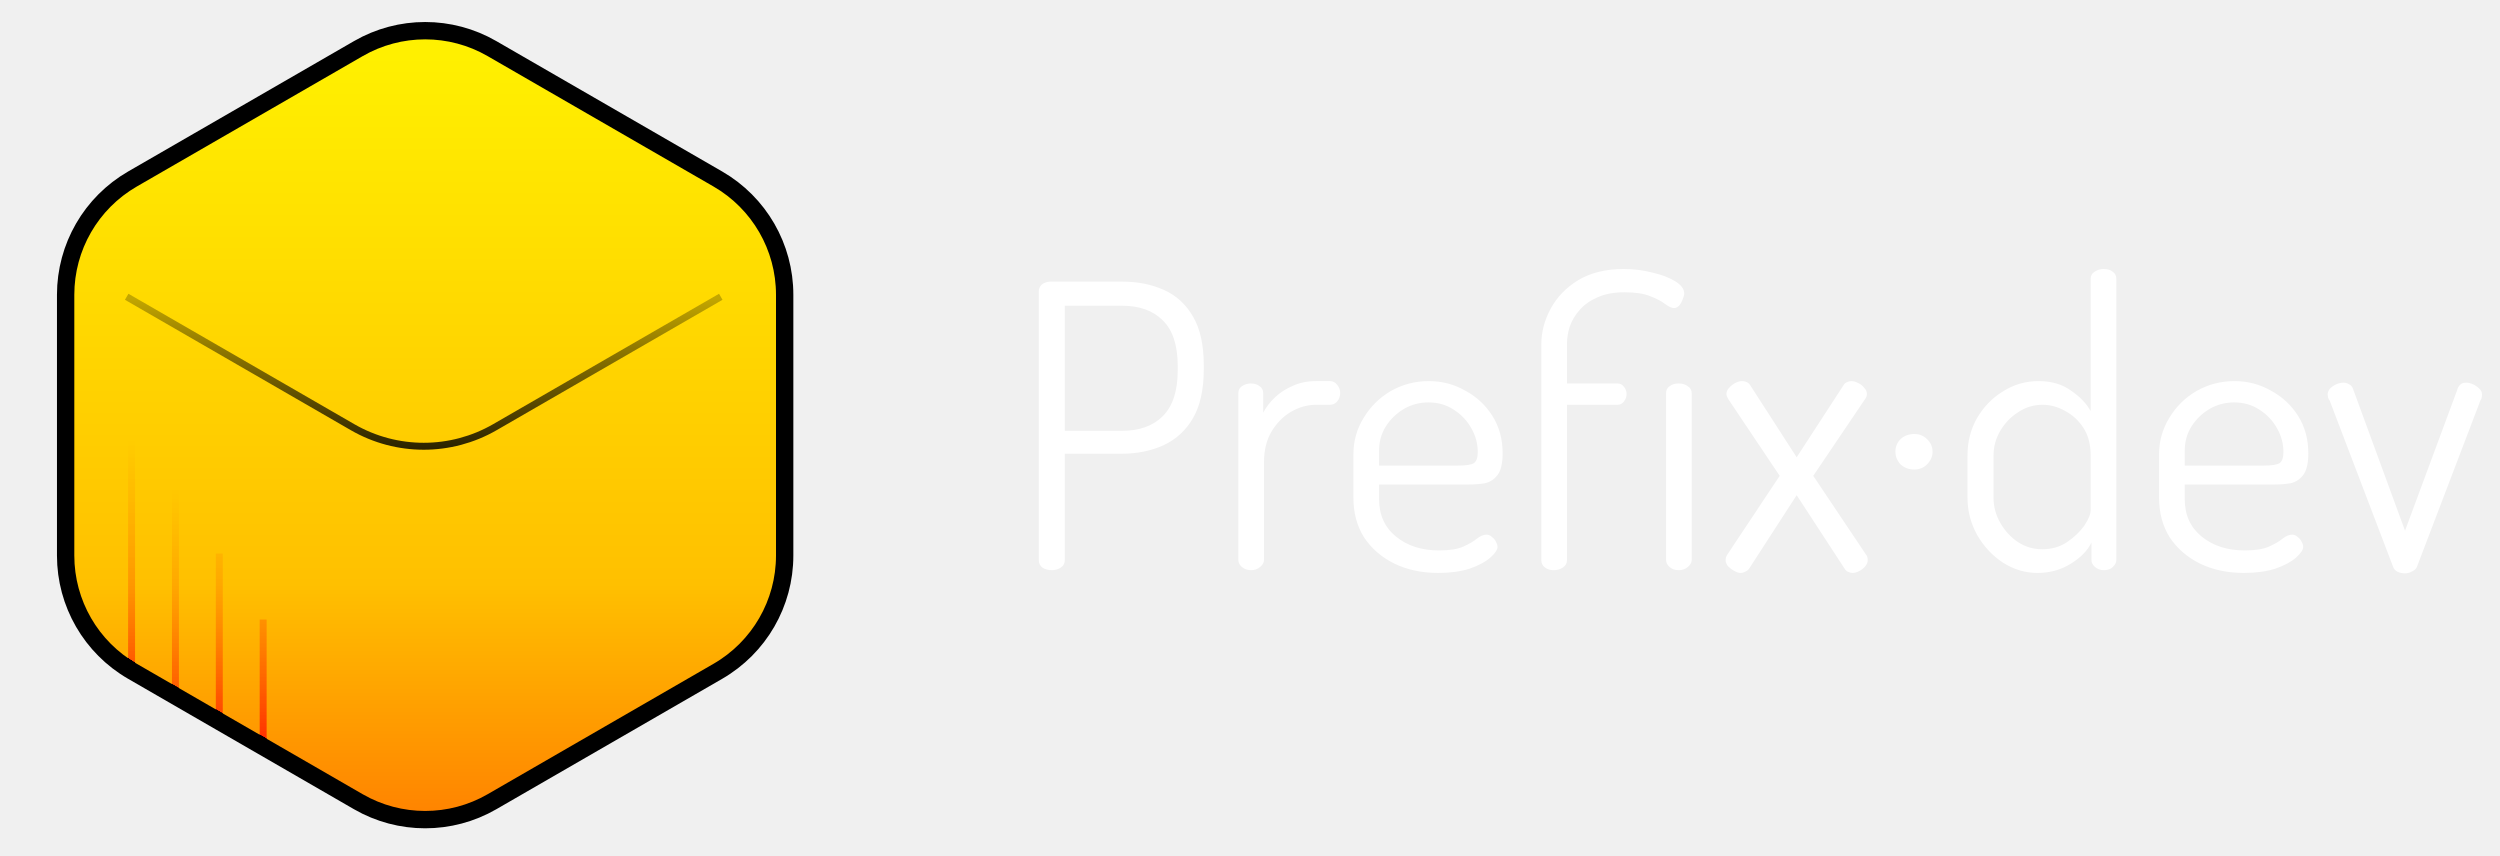
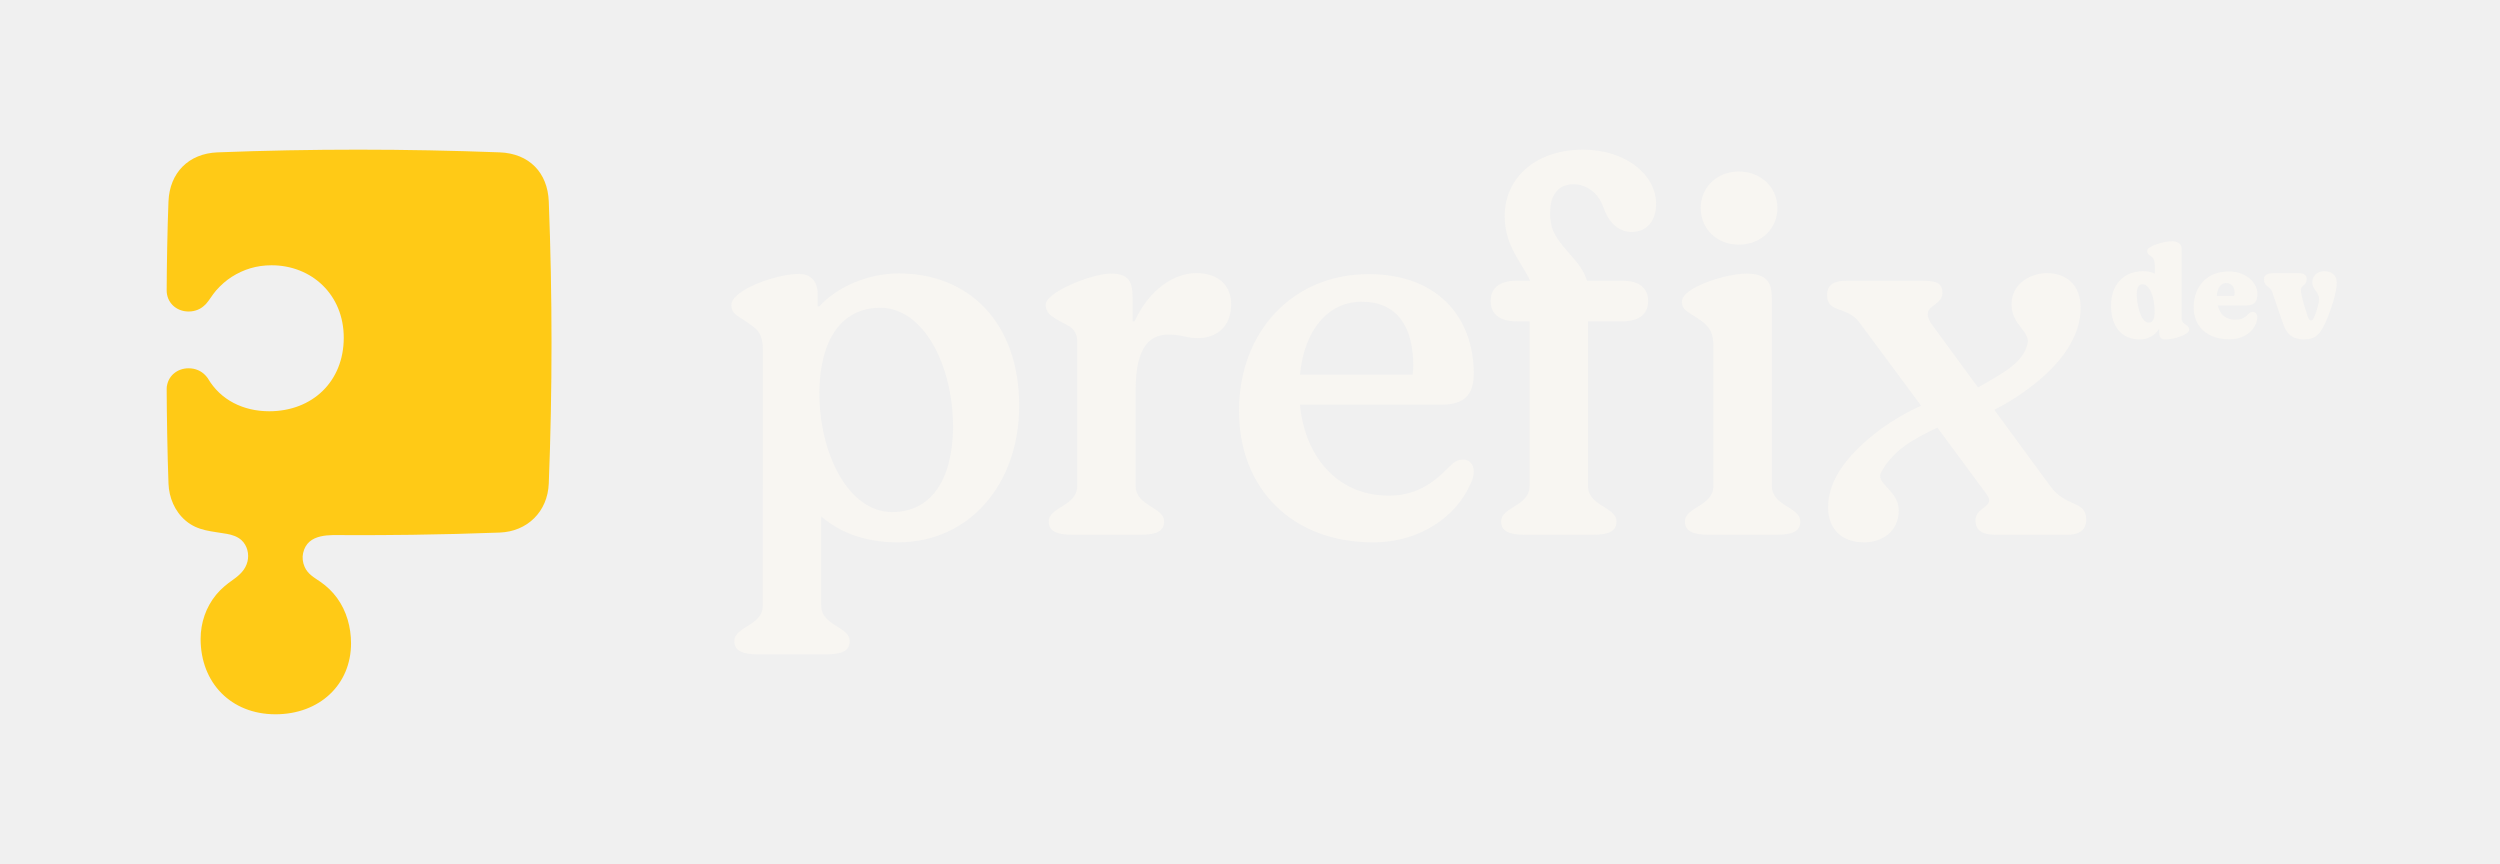
- <svg xmlns="http://www.w3.org/2000/svg" width="114" height="39" viewBox="0 0 114 39" fill="none">
-   <path d="M22.434 2.216L32.735 8.163C34.62 9.252 35.781 11.263 35.781 13.44V25.334C35.781 27.511 34.62 29.523 32.735 30.611L22.434 36.559C20.549 37.647 18.226 37.647 16.341 36.559L6.04 30.611C4.154 29.523 2.993 27.511 2.993 25.334V13.44C2.993 11.263 4.154 9.252 6.04 8.163L16.341 2.216C18.226 1.127 20.549 1.127 22.434 2.216Z" fill="url(#paint0_linear_0_1)" stroke="black" stroke-width="0.791" />
-   <path d="M5.777 13.533L16.078 19.48C18.085 20.639 20.559 20.639 22.566 19.48L32.867 13.533" stroke="url(#paint1_linear_0_1)" stroke-width="0.317" />
-   <g style="mix-blend-mode:overlay">
-     <path d="M8 22.236V31.494" stroke="url(#paint2_linear_0_1)" stroke-width="0.317" />
-     <path d="M6 20V30.287" stroke="url(#paint3_linear_0_1)" stroke-width="0.317" />
-     <path d="M10 25.243V32.602" stroke="url(#paint4_linear_0_1)" stroke-width="0.317" />
-     <path d="M12 28.25V33.868" stroke="url(#paint5_linear_0_1)" stroke-width="0.317" />
-   </g>
-   <path d="M47.962 26C47.806 26 47.668 25.964 47.548 25.892C47.428 25.808 47.368 25.688 47.368 25.532V13.292C47.368 13.172 47.41 13.07 47.494 12.986C47.59 12.902 47.716 12.854 47.872 12.842H51.184C51.88 12.842 52.51 12.968 53.074 13.22C53.638 13.472 54.082 13.88 54.406 14.444C54.73 14.996 54.892 15.734 54.892 16.658V16.838C54.892 17.774 54.724 18.524 54.388 19.088C54.064 19.64 53.614 20.048 53.038 20.312C52.474 20.564 51.844 20.69 51.148 20.69H48.556V25.532C48.556 25.688 48.49 25.808 48.358 25.892C48.238 25.964 48.106 26 47.962 26ZM48.556 19.646H51.148C51.952 19.646 52.576 19.424 53.02 18.98C53.476 18.524 53.704 17.828 53.704 16.892V16.694C53.704 15.746 53.476 15.05 53.02 14.606C52.576 14.162 51.952 13.94 51.148 13.94H48.556V19.646ZM57.044 26C56.888 26 56.75 25.952 56.63 25.856C56.522 25.76 56.468 25.652 56.468 25.532V17.936C56.468 17.792 56.522 17.684 56.63 17.612C56.75 17.528 56.888 17.486 57.044 17.486C57.2 17.486 57.332 17.528 57.44 17.612C57.548 17.684 57.602 17.792 57.602 17.936V18.818C57.734 18.566 57.914 18.332 58.142 18.116C58.37 17.9 58.64 17.726 58.952 17.594C59.264 17.45 59.618 17.378 60.014 17.378H60.644C60.776 17.378 60.884 17.432 60.968 17.54C61.064 17.648 61.112 17.774 61.112 17.918C61.112 18.074 61.064 18.206 60.968 18.314C60.884 18.41 60.776 18.458 60.644 18.458H60.014C59.618 18.458 59.234 18.566 58.862 18.782C58.502 18.998 58.208 19.298 57.98 19.682C57.752 20.066 57.638 20.534 57.638 21.086V25.532C57.638 25.652 57.578 25.76 57.458 25.856C57.35 25.952 57.212 26 57.044 26ZM65.586 26.126C64.83 26.126 64.158 25.982 63.57 25.694C62.994 25.406 62.538 25.01 62.202 24.506C61.878 23.99 61.716 23.39 61.716 22.706V20.708C61.716 20.108 61.872 19.556 62.184 19.052C62.496 18.536 62.91 18.128 63.426 17.828C63.954 17.528 64.53 17.378 65.154 17.378C65.754 17.378 66.306 17.522 66.81 17.81C67.326 18.086 67.74 18.47 68.052 18.962C68.364 19.454 68.52 20.024 68.52 20.672C68.52 21.128 68.442 21.458 68.286 21.662C68.13 21.866 67.932 21.992 67.692 22.04C67.464 22.076 67.218 22.094 66.954 22.094H62.886V22.76C62.886 23.48 63.144 24.05 63.66 24.47C64.176 24.89 64.83 25.1 65.622 25.1C66.102 25.1 66.474 25.04 66.738 24.92C67.002 24.8 67.206 24.68 67.35 24.56C67.506 24.44 67.65 24.38 67.782 24.38C67.878 24.38 67.962 24.416 68.034 24.488C68.118 24.548 68.178 24.62 68.214 24.704C68.262 24.788 68.286 24.866 68.286 24.938C68.286 25.07 68.178 25.232 67.962 25.424C67.746 25.616 67.434 25.784 67.026 25.928C66.618 26.06 66.138 26.126 65.586 26.126ZM62.886 21.23H66.486C66.846 21.23 67.086 21.194 67.206 21.122C67.326 21.038 67.386 20.87 67.386 20.618C67.386 20.234 67.29 19.874 67.098 19.538C66.906 19.19 66.642 18.908 66.306 18.692C65.97 18.464 65.58 18.35 65.136 18.35C64.728 18.35 64.35 18.452 64.002 18.656C63.666 18.86 63.396 19.124 63.192 19.448C62.988 19.772 62.886 20.138 62.886 20.546V21.23ZM70.842 26C70.686 26 70.554 25.958 70.446 25.874C70.338 25.79 70.284 25.682 70.284 25.55V15.704C70.284 15.14 70.428 14.594 70.716 14.066C71.004 13.538 71.424 13.106 71.976 12.77C72.54 12.434 73.23 12.266 74.046 12.266C74.49 12.266 74.922 12.32 75.342 12.428C75.762 12.524 76.11 12.656 76.386 12.824C76.662 12.992 76.8 13.178 76.8 13.382C76.8 13.454 76.776 13.544 76.728 13.652C76.692 13.76 76.638 13.856 76.566 13.94C76.494 14.012 76.416 14.048 76.332 14.048C76.236 14.048 76.104 13.988 75.936 13.868C75.768 13.736 75.54 13.616 75.252 13.508C74.964 13.388 74.574 13.328 74.082 13.328C73.59 13.328 73.176 13.406 72.84 13.562C72.504 13.706 72.234 13.898 72.03 14.138C71.826 14.366 71.676 14.618 71.58 14.894C71.496 15.158 71.454 15.422 71.454 15.686V17.486H73.758C73.878 17.486 73.974 17.534 74.046 17.63C74.13 17.726 74.172 17.84 74.172 17.972C74.172 18.092 74.13 18.206 74.046 18.314C73.974 18.41 73.878 18.458 73.758 18.458H71.454V25.55C71.454 25.682 71.394 25.79 71.274 25.874C71.154 25.958 71.01 26 70.842 26ZM76.548 26C76.38 26 76.242 25.952 76.134 25.856C76.026 25.76 75.972 25.652 75.972 25.532V17.936C75.972 17.792 76.026 17.684 76.134 17.612C76.242 17.528 76.38 17.486 76.548 17.486C76.716 17.486 76.854 17.528 76.962 17.612C77.082 17.684 77.142 17.792 77.142 17.936V25.532C77.142 25.652 77.082 25.76 76.962 25.856C76.854 25.952 76.716 26 76.548 26ZM79.372 26.126C79.288 26.126 79.192 26.096 79.084 26.036C78.976 25.976 78.88 25.904 78.796 25.82C78.724 25.724 78.688 25.634 78.688 25.55C78.688 25.454 78.712 25.37 78.76 25.298L81.154 21.698L78.814 18.206C78.802 18.182 78.784 18.146 78.76 18.098C78.736 18.05 78.724 18.008 78.724 17.972C78.724 17.876 78.76 17.786 78.832 17.702C78.916 17.606 79.012 17.528 79.12 17.468C79.228 17.408 79.336 17.378 79.444 17.378C79.504 17.378 79.564 17.39 79.624 17.414C79.696 17.438 79.756 17.486 79.804 17.558L81.928 20.852L84.07 17.558C84.106 17.498 84.154 17.456 84.214 17.432C84.286 17.396 84.352 17.378 84.412 17.378C84.52 17.378 84.628 17.408 84.736 17.468C84.844 17.516 84.934 17.588 85.006 17.684C85.09 17.768 85.132 17.864 85.132 17.972C85.132 18.044 85.102 18.122 85.042 18.206L82.684 21.698L85.096 25.298C85.12 25.322 85.138 25.358 85.15 25.406C85.162 25.454 85.168 25.502 85.168 25.55C85.168 25.634 85.132 25.724 85.06 25.82C84.988 25.904 84.898 25.976 84.79 26.036C84.682 26.096 84.574 26.126 84.466 26.126C84.406 26.126 84.34 26.108 84.268 26.072C84.208 26.048 84.16 26.006 84.124 25.946L81.928 22.58L79.75 25.946C79.702 26.006 79.642 26.048 79.57 26.072C79.51 26.108 79.444 26.126 79.372 26.126ZM87.296 21.41C87.043 21.41 86.834 21.332 86.665 21.176C86.51 21.008 86.431 20.816 86.431 20.6C86.431 20.372 86.51 20.18 86.665 20.024C86.834 19.868 87.043 19.79 87.296 19.79C87.523 19.79 87.716 19.868 87.871 20.024C88.04 20.18 88.124 20.372 88.124 20.6C88.124 20.816 88.04 21.008 87.871 21.176C87.716 21.332 87.523 21.41 87.296 21.41ZM92.904 26.126C92.352 26.126 91.83 25.97 91.338 25.658C90.846 25.334 90.45 24.908 90.15 24.38C89.862 23.852 89.718 23.294 89.718 22.706V20.762C89.718 20.138 89.862 19.574 90.15 19.07C90.45 18.554 90.846 18.146 91.338 17.846C91.83 17.534 92.37 17.378 92.958 17.378C93.546 17.378 94.038 17.522 94.434 17.81C94.842 18.086 95.142 18.398 95.334 18.746V12.716C95.334 12.572 95.394 12.464 95.514 12.392C95.634 12.308 95.772 12.266 95.928 12.266C96.108 12.266 96.246 12.308 96.342 12.392C96.45 12.464 96.504 12.572 96.504 12.716V25.532C96.504 25.652 96.45 25.76 96.342 25.856C96.246 25.952 96.108 26 95.928 26C95.784 26 95.652 25.952 95.532 25.856C95.424 25.76 95.37 25.652 95.37 25.532V24.74C95.19 25.112 94.872 25.436 94.416 25.712C93.972 25.988 93.468 26.126 92.904 26.126ZM93.12 25.046C93.552 25.046 93.93 24.938 94.254 24.722C94.59 24.494 94.854 24.242 95.046 23.966C95.238 23.678 95.334 23.444 95.334 23.264V20.762C95.334 20.27 95.226 19.856 95.01 19.52C94.794 19.184 94.518 18.926 94.182 18.746C93.846 18.554 93.498 18.458 93.138 18.458C92.73 18.458 92.358 18.572 92.022 18.8C91.686 19.016 91.416 19.298 91.212 19.646C91.008 19.994 90.906 20.366 90.906 20.762V22.706C90.906 23.102 91.008 23.48 91.212 23.84C91.416 24.2 91.686 24.494 92.022 24.722C92.358 24.938 92.724 25.046 93.12 25.046ZM102.325 26.126C101.569 26.126 100.897 25.982 100.309 25.694C99.733 25.406 99.276 25.01 98.941 24.506C98.617 23.99 98.454 23.39 98.454 22.706V20.708C98.454 20.108 98.611 19.556 98.922 19.052C99.234 18.536 99.648 18.128 100.165 17.828C100.693 17.528 101.269 17.378 101.893 17.378C102.493 17.378 103.045 17.522 103.549 17.81C104.065 18.086 104.479 18.47 104.791 18.962C105.103 19.454 105.259 20.024 105.259 20.672C105.259 21.128 105.181 21.458 105.025 21.662C104.869 21.866 104.671 21.992 104.431 22.04C104.203 22.076 103.957 22.094 103.693 22.094H99.624V22.76C99.624 23.48 99.882 24.05 100.399 24.47C100.915 24.89 101.569 25.1 102.361 25.1C102.841 25.1 103.213 25.04 103.477 24.92C103.741 24.8 103.945 24.68 104.089 24.56C104.245 24.44 104.389 24.38 104.521 24.38C104.617 24.38 104.701 24.416 104.773 24.488C104.857 24.548 104.917 24.62 104.953 24.704C105.001 24.788 105.025 24.866 105.025 24.938C105.025 25.07 104.917 25.232 104.701 25.424C104.485 25.616 104.173 25.784 103.765 25.928C103.357 26.06 102.877 26.126 102.325 26.126ZM99.624 21.23H103.225C103.585 21.23 103.825 21.194 103.945 21.122C104.065 21.038 104.125 20.87 104.125 20.618C104.125 20.234 104.029 19.874 103.837 19.538C103.645 19.19 103.381 18.908 103.045 18.692C102.709 18.464 102.319 18.35 101.875 18.35C101.467 18.35 101.089 18.452 100.741 18.656C100.405 18.86 100.135 19.124 99.93 19.448C99.727 19.772 99.624 20.138 99.624 20.546V21.23ZM109.669 26.144C109.537 26.144 109.423 26.12 109.327 26.072C109.231 26.024 109.165 25.952 109.129 25.856L106.231 18.26C106.207 18.236 106.183 18.194 106.159 18.134C106.147 18.074 106.141 18.026 106.141 17.99C106.141 17.894 106.177 17.804 106.249 17.72C106.333 17.636 106.429 17.57 106.537 17.522C106.657 17.474 106.765 17.45 106.861 17.45C106.957 17.45 107.041 17.474 107.113 17.522C107.197 17.558 107.257 17.624 107.293 17.72L109.669 24.2L112.045 17.792C112.069 17.696 112.111 17.618 112.171 17.558C112.231 17.486 112.327 17.45 112.459 17.45C112.555 17.45 112.657 17.474 112.765 17.522C112.873 17.57 112.969 17.636 113.053 17.72C113.137 17.792 113.179 17.882 113.179 17.99C113.179 18.038 113.173 18.092 113.161 18.152C113.149 18.2 113.131 18.236 113.107 18.26L110.209 25.856C110.173 25.94 110.101 26.006 109.993 26.054C109.897 26.114 109.789 26.144 109.669 26.144Z" fill="white" />
-   <defs>
-     <linearGradient id="paint0_linear_0_1" x1="19.387" y1="0" x2="19.387" y2="38.774" gradientUnits="userSpaceOnUse">
-       <stop stop-color="#FFF500" />
-       <stop offset="0.687" stop-color="#FFC000" />
-       <stop offset="1" stop-color="#FF7A00" />
-     </linearGradient>
-     <linearGradient id="paint1_linear_0_1" x1="19.308" y1="22.394" x2="19.308" y2="13.611" gradientUnits="userSpaceOnUse">
-       <stop />
-       <stop offset="1" stop-opacity="0.24" />
-     </linearGradient>
-     <linearGradient id="paint2_linear_0_1" x1="9.86" y1="22.236" x2="9.86" y2="33.868" gradientUnits="userSpaceOnUse">
-       <stop stop-opacity="0" />
-       <stop offset="1" />
-     </linearGradient>
-     <linearGradient id="paint3_linear_0_1" x1="6.5" y1="20" x2="6.5" y2="30.287" gradientUnits="userSpaceOnUse">
-       <stop stop-opacity="0" />
-       <stop offset="1" />
-     </linearGradient>
-     <linearGradient id="paint4_linear_0_1" x1="9.881" y1="22.236" x2="9.881" y2="33.868" gradientUnits="userSpaceOnUse">
-       <stop stop-opacity="0" />
-       <stop offset="1" />
-     </linearGradient>
-     <linearGradient id="paint5_linear_0_1" x1="10.14" y1="22.236" x2="10.14" y2="33.868" gradientUnits="userSpaceOnUse">
-       <stop stop-opacity="0" />
-       <stop offset="1" />
-     </linearGradient>
-   </defs>
+ <svg xmlns="http://www.w3.org/2000/svg" width="735" height="254" viewBox="0 0 735 254" fill="none">
+   <path d="M351.654 80.293C345.381 80.293 337.911 84.923 333.579 94.482H332.981V87.612C332.981 82.683 331.788 80.443 326.558 80.443C320.881 80.443 307.437 85.97 307.437 89.554C307.437 92.541 309.827 93.437 314.458 95.976C315.804 96.872 316.848 98.366 316.699 100.905V142.875C316.699 148.849 308.335 148.998 308.335 153.329C308.335 156.168 310.725 157.213 315.206 157.213H335.371C340.002 157.213 342.243 156.168 342.243 153.329C342.243 148.998 333.879 148.849 333.879 142.875V114.646C333.879 101.054 338.659 98.366 343.589 98.366C347.472 98.366 348.818 99.411 352.103 99.411C357.481 99.411 361.962 96.275 361.962 89.405C361.962 84.326 358.678 80.293 351.654 80.293Z" fill="#F8F6F2" />
+   <path d="M520.921 142.876V87.761C520.921 82.982 519.428 80.443 513.302 80.443C507.627 80.443 494.48 84.476 494.48 88.657C494.48 91.496 496.571 91.645 500.603 94.632C502.848 96.424 503.741 98.216 503.741 101.801V142.876C503.741 148.85 495.377 149 495.377 153.331C495.377 156.169 497.767 157.214 502.249 157.214H522.414C527.045 157.214 529.285 156.169 529.285 153.331C529.285 149 520.921 148.85 520.921 142.876Z" fill="#F8F6F2" />
+   <path d="M511.211 71.929C517.634 71.929 522.564 67.299 522.564 61.175C522.564 55.051 517.634 50.422 511.211 50.422C504.789 50.422 500.008 55.053 500.008 61.175C500.008 67.298 504.789 71.929 511.211 71.929Z" fill="#F8F6F2" />
+   <path d="M602.746 142.876L586.314 120.473C589.599 118.829 592.437 117.038 594.977 115.245C606.479 107.18 611.708 98.516 611.708 90.601C611.708 83.581 607.377 80.294 601.699 80.294C597.517 80.294 591.393 82.983 591.393 89.556C591.393 95.68 597.218 97.471 596.024 101.355C595.426 103.446 594.379 105.536 590.646 108.374C588.554 109.868 585.566 111.66 581.534 113.9L568.386 95.977C567.192 94.483 566.744 93.29 566.744 92.393C566.744 89.704 571.075 89.406 571.075 86.121C571.075 82.983 568.984 82.535 564.653 82.535H542.842C539.405 82.535 537.164 83.581 537.164 86.717C537.164 92.094 542.543 89.853 546.426 94.483L564.804 119.278C560.468 121.219 556.736 123.459 553.152 125.998C543.737 133.018 537.464 140.636 537.464 149.149C537.464 155.571 541.496 159.455 548.071 159.455C553.447 159.455 558.227 156.169 558.227 150.045C558.227 144.071 551.057 142.13 553.152 138.695C554.346 136.453 555.837 134.661 557.932 132.719C560.318 130.628 563.607 128.538 569.584 125.699L583.925 145.116C584.37 145.714 584.82 146.461 584.82 147.057C584.82 149.299 580.787 149.597 580.787 153.033C580.787 155.87 582.729 157.214 586.614 157.214H607.976C611.859 157.214 613.352 155.273 613.352 152.884C613.352 146.909 607.528 149.447 602.747 142.876H602.746Z" fill="#F8F6F2" />
+   <path d="M642.189 95.166C641.733 94.823 641.392 94.407 641.392 93.496V73.056C641.392 71.918 640.442 70.932 638.624 70.932C636.308 70.932 631.263 72.259 631.263 73.776C631.263 74.573 631.718 74.875 632.25 75.217C632.894 75.635 633.503 76.24 633.503 77.985V80.45C632.479 79.957 631.607 79.73 630.125 79.73C624.096 79.73 620.644 83.94 620.644 89.856C620.644 96.381 624.096 99.793 629.101 99.793C631.756 99.793 633.691 98.352 634.604 96.873H634.832V97.746C634.832 99.187 635.285 99.793 636.65 99.793C639.194 99.793 643.592 98.391 643.592 96.949C643.592 95.887 642.832 95.657 642.189 95.166ZM633.462 91.677C633.462 93.383 633.084 94.861 631.72 94.861C629.33 94.861 628.192 89.324 628.192 86.52C628.192 84.205 628.99 83.562 629.935 83.562C631.756 83.562 633.462 86.823 633.462 91.487V91.677Z" fill="#F8F6F2" />
+   <path d="M663.685 86.366C663.685 83.257 660.539 79.806 655.19 79.806C648.853 79.806 644.948 84.243 644.948 90.312C644.948 96.075 648.969 99.755 655.455 99.755C659.854 99.755 662.51 97.289 663.344 94.901C663.534 94.331 663.647 93.802 663.647 93.27C663.647 92.322 663.042 91.677 662.281 91.677C661.903 91.677 661.484 91.867 661.107 92.246C659.741 93.688 658.679 93.991 657.161 93.991C654.431 93.991 652.687 92.587 652.04 89.82H660.348C662.659 89.82 663.685 88.795 663.685 86.368V86.366ZM656.859 87.011H651.775C651.775 85.191 652.688 83.219 654.469 83.219C656.556 83.219 656.972 85.001 656.972 86.139C656.972 86.442 656.934 86.744 656.859 87.011Z" fill="#F8F6F2" />
+   <path d="M683.471 79.73C681.384 79.73 679.828 80.907 679.828 83.031C679.828 85.305 681.878 85.685 681.803 88.111C681.762 89.135 681.309 90.69 680.928 91.828C680.55 92.927 680.02 94.218 679.526 94.218C678.882 94.218 678.692 93.688 678.427 92.891C677.593 90.501 676.456 86.671 676.456 85.267C676.456 83.713 678.161 84.13 678.161 81.93C678.161 80.907 677.402 80.299 675.581 80.299H668.526C666.709 80.299 665.605 80.869 665.605 82.044C665.605 84.357 667.352 84.016 667.995 85.761C669.095 88.794 670.311 92.7 671.41 95.62C672.357 98.161 673.913 99.792 677.518 99.792C680.626 99.792 682.145 98.313 683.701 94.787C685.443 90.842 687 85.988 687 83.143C687 80.943 685.481 79.73 683.472 79.73H683.471Z" fill="#F8F6F2" />
+   <path d="M465.382 44C451.938 44 442.378 51.915 442.378 63.565C442.378 72.527 447.753 77.606 449.844 82.533H445.864C440.934 82.533 438.248 84.624 438.248 88.508C438.248 92.092 440.634 94.482 445.864 94.482H449.695V142.876C449.695 148.85 441.331 149 441.331 153.331C441.331 156.169 443.721 157.214 448.202 157.214H468.368C472.998 157.214 475.239 156.169 475.239 153.331C475.239 149 466.875 148.85 466.875 142.876V94.482H476.933C481.422 94.482 484.557 92.689 484.557 88.508C484.557 84.624 481.863 82.533 476.933 82.533H466.58C466.553 82.533 466.001 80.956 465.929 80.802C464.437 77.592 461.764 75.127 459.572 72.409C458.431 70.994 457.287 69.453 456.59 67.763C455.779 65.795 455.608 63.114 455.81 61.006C456.185 57.084 458.228 54.364 462.286 54.173C465.643 54.015 468.713 55.922 470.399 58.771C471.264 60.234 471.648 61.886 472.442 63.379C473.928 66.168 476.461 68.195 479.724 68.195C484.056 68.195 486.895 65.059 486.895 59.98C486.893 51.319 477.931 44 465.382 44Z" fill="#F8F6F2" />
+   <path d="M433.283 109.868C433.283 93.14 422.525 80.594 402.36 80.594C380.101 80.594 364.267 97.471 364.267 120.77C364.267 143.772 379.951 159.455 403.703 159.455C417.301 159.455 428.054 151.986 432.236 142.427C432.984 141.084 433.283 139.74 433.283 138.545C433.283 136.453 431.937 135.109 430.145 135.109C428.652 135.109 427.605 135.707 426.112 137.201C420.734 142.726 415.804 145.714 408.184 145.714C393.694 145.714 383.687 134.811 382.192 118.979H423.723C430.445 118.979 433.283 116.14 433.283 109.868ZM415.304 110.124H382.203C383.469 96.687 390.72 88.709 400.27 88.709C410.875 88.709 415.506 96.104 415.506 107.702C415.506 108.463 415.435 109.143 415.306 110.124H415.304Z" fill="#F8F6F2" />
+   <path d="M264.276 80.383C255.026 80.383 246.069 84.41 240.85 90.081H240.401V86.499C240.401 82.323 238.014 80.533 234.879 80.533C228.165 80.533 215.032 85.307 215.032 89.632C215.032 92.617 217.12 92.767 221.301 95.897C223.539 97.54 224.286 99.479 224.286 102.912L224.262 178.038C224.262 184.012 215.898 184.162 215.898 188.492C215.898 191.331 218.288 192.376 222.77 192.376H242.935C247.566 192.376 249.807 191.331 249.807 188.492C249.807 184.162 241.442 184.012 241.442 178.038V151.844C246.516 156.169 253.678 159.453 263.975 159.453C285.014 159.453 299.637 142.296 299.637 119.323C299.637 94.706 284.715 80.385 264.275 80.385L264.276 80.383ZM280.201 126.12C279.909 141.639 273.358 150.547 262.294 150.547C249.479 150.547 240.743 133.446 240.889 114.909C241.176 99.704 247.473 90.851 258.134 90.498C258.351 90.484 258.573 90.477 258.797 90.481C271.612 90.481 280.348 107.583 280.201 126.12Z" fill="#F8F6F2" />
+   <path d="M161.338 59.22C161.012 50.763 155.583 45.121 146.908 44.793C119.262 43.748 91.611 43.724 63.963 44.794C55.483 45.121 49.876 50.763 49.533 59.22C49.21 67.23 49.027 78.286 49 85.377C49 88.912 51.76 91.584 55.466 91.584C57.469 91.584 59.198 90.787 60.386 89.513C60.409 89.501 60.441 89.499 60.457 89.481C61.59 88.234 62.401 86.696 63.516 85.425C64.876 83.875 66.442 82.46 68.191 81.36C71.618 79.201 75.396 77.992 79.845 77.992C91.545 77.992 101.064 86.558 101.064 99.295C101.064 112.195 91.794 120.91 79.151 120.91C71.558 120.91 64.834 117.619 61.112 111.24C61.064 111.156 61.002 111.093 60.951 111.015C60.927 110.982 60.903 110.949 60.879 110.915C60.725 110.699 60.556 110.505 60.372 110.331C59.186 109.067 57.46 108.277 55.468 108.277C52.221 108.277 49.703 110.328 49.127 113.212C49.038 113.469 49 113.817 49.001 114.483C49.025 121.559 49.219 133.723 49.535 142.148C49.69 146.29 51.37 150.326 54.552 153.049C58.182 156.156 62.3 156.158 66.74 156.963C68.271 157.241 69.806 157.736 70.981 158.797C72.68 160.332 73.307 162.867 72.761 165.089C72.164 167.511 70.43 169.094 68.471 170.469C66.658 171.743 64.986 173.105 63.57 174.823C60.546 178.488 58.98 183.113 58.98 187.852C58.98 200.751 67.932 210 80.996 210C93.898 210 103.203 201.32 103.203 189.15C103.203 184.407 101.904 179.657 99.092 175.798C97.754 173.962 96.108 172.378 94.245 171.083C92.376 169.784 90.485 168.822 89.534 166.601C88.996 165.344 88.814 163.927 89.118 162.586C90.457 156.657 97.079 157.308 101.711 157.324C108.205 157.348 114.7 157.319 121.193 157.23C129.768 157.113 138.341 156.896 146.909 156.574C155.015 156.269 161.013 150.452 161.339 142.147C162.424 114.505 162.405 86.86 161.339 59.217L161.338 59.22Z" fill="#FFCA16" />
</svg>
